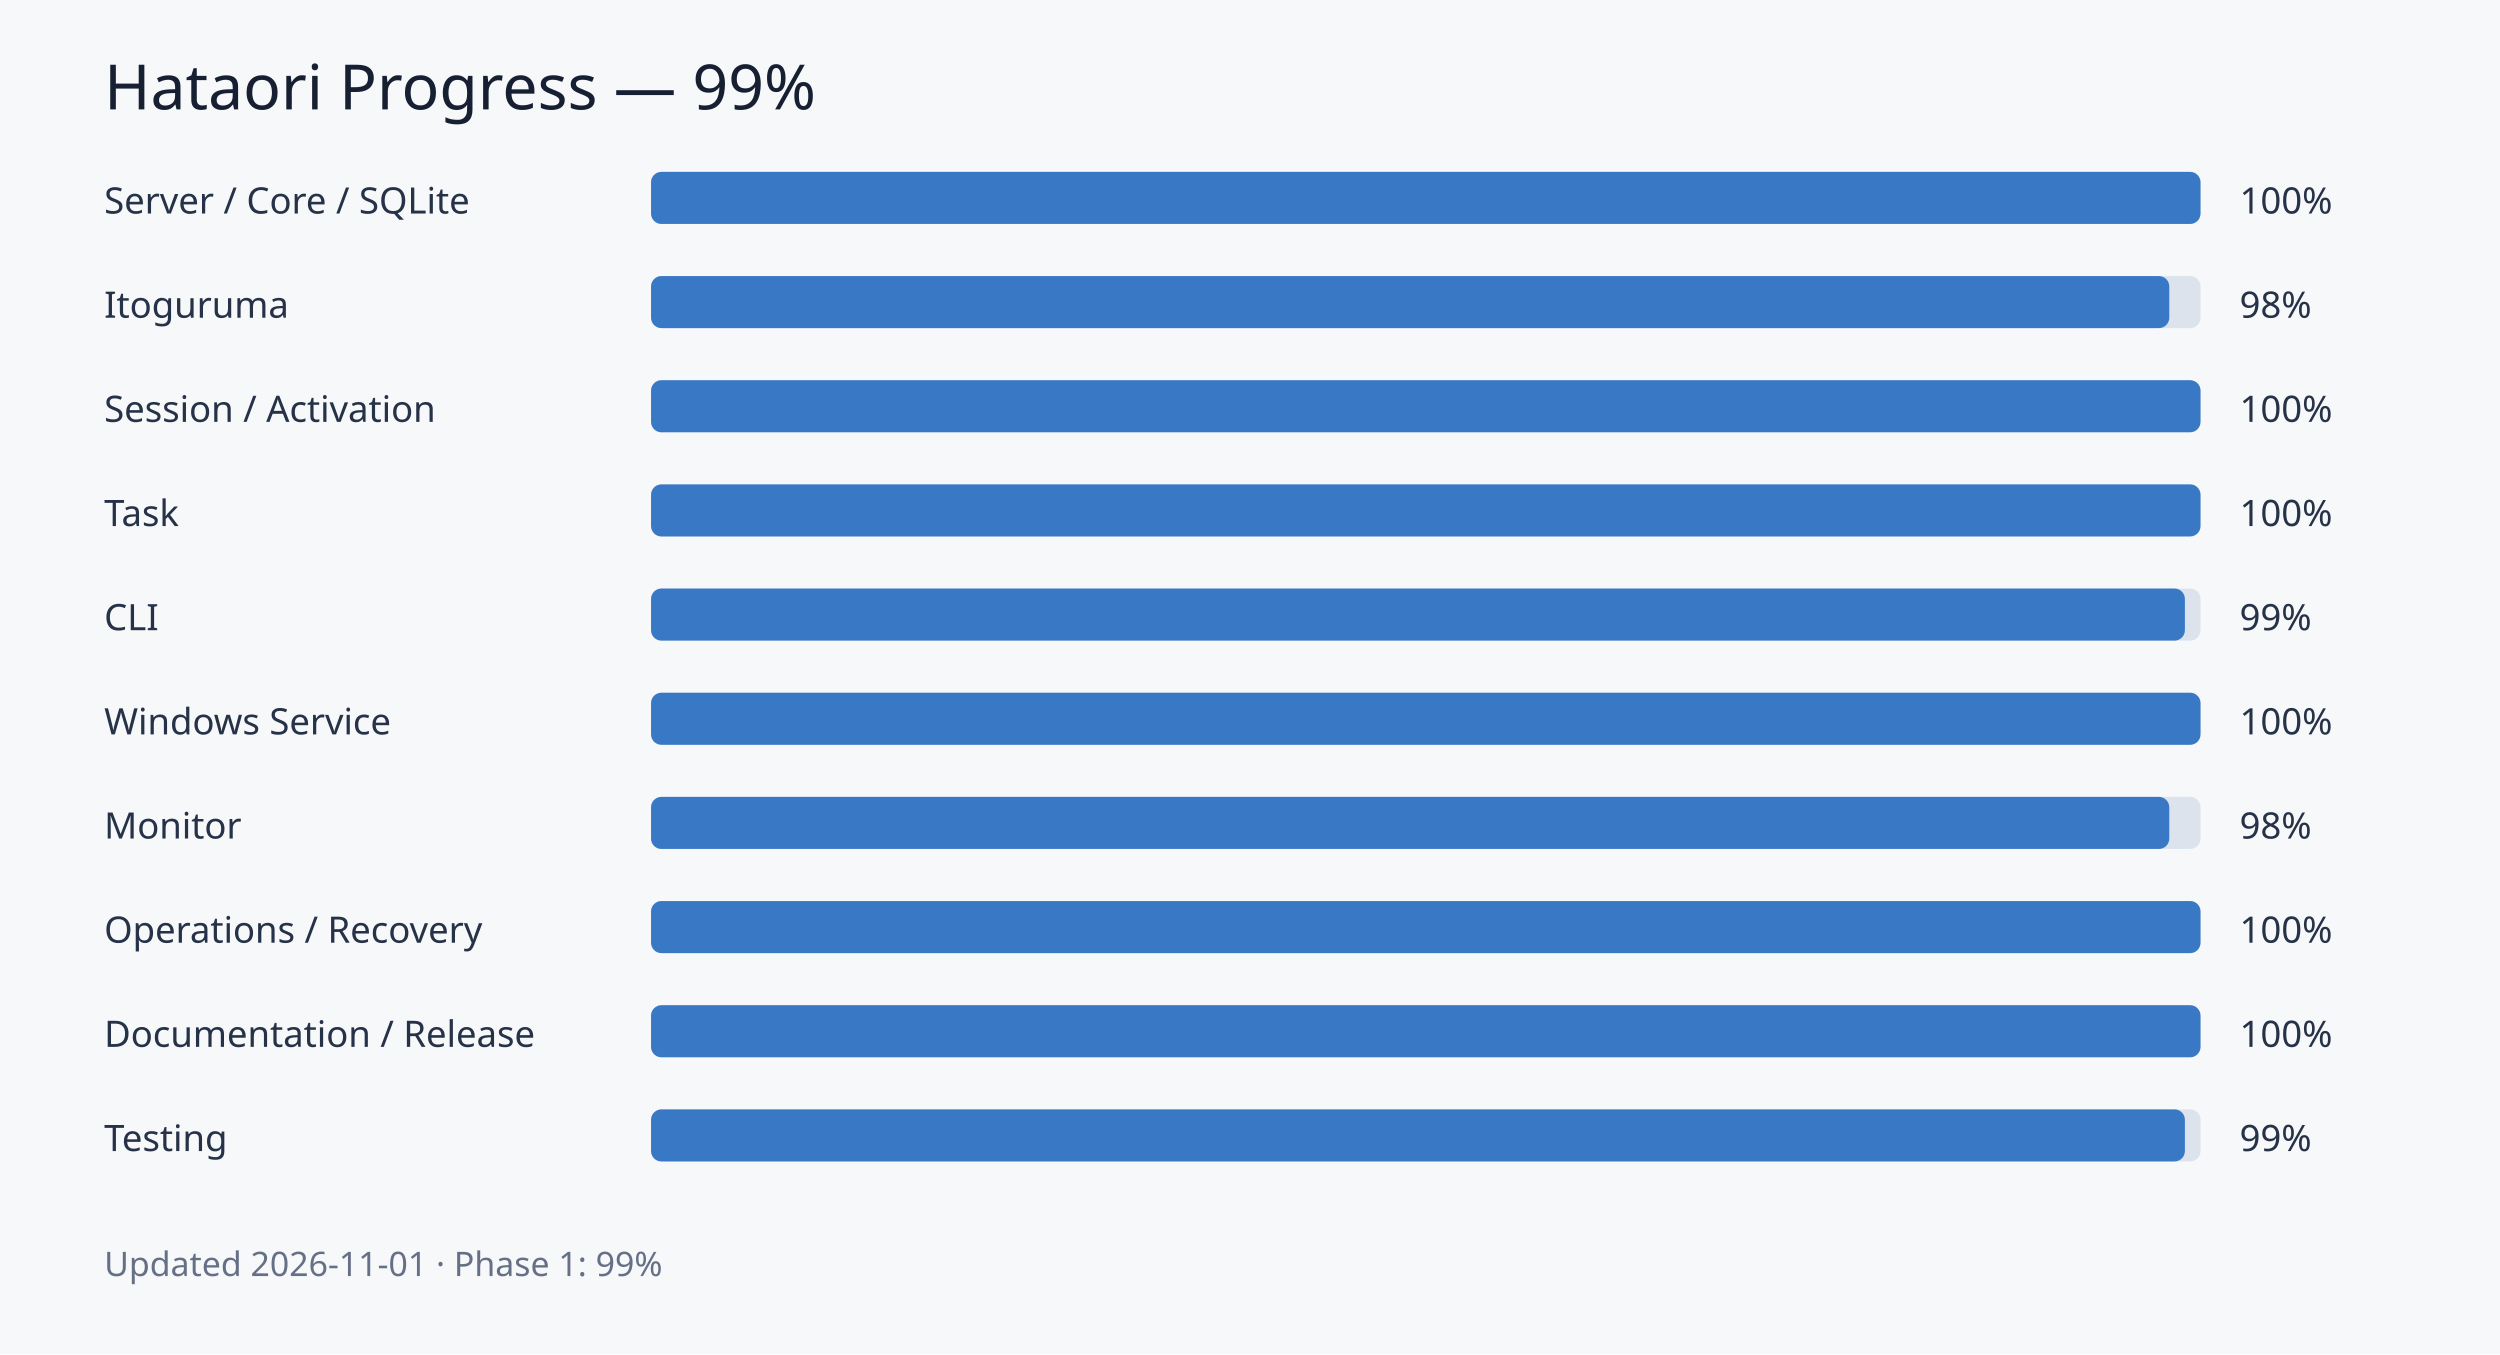
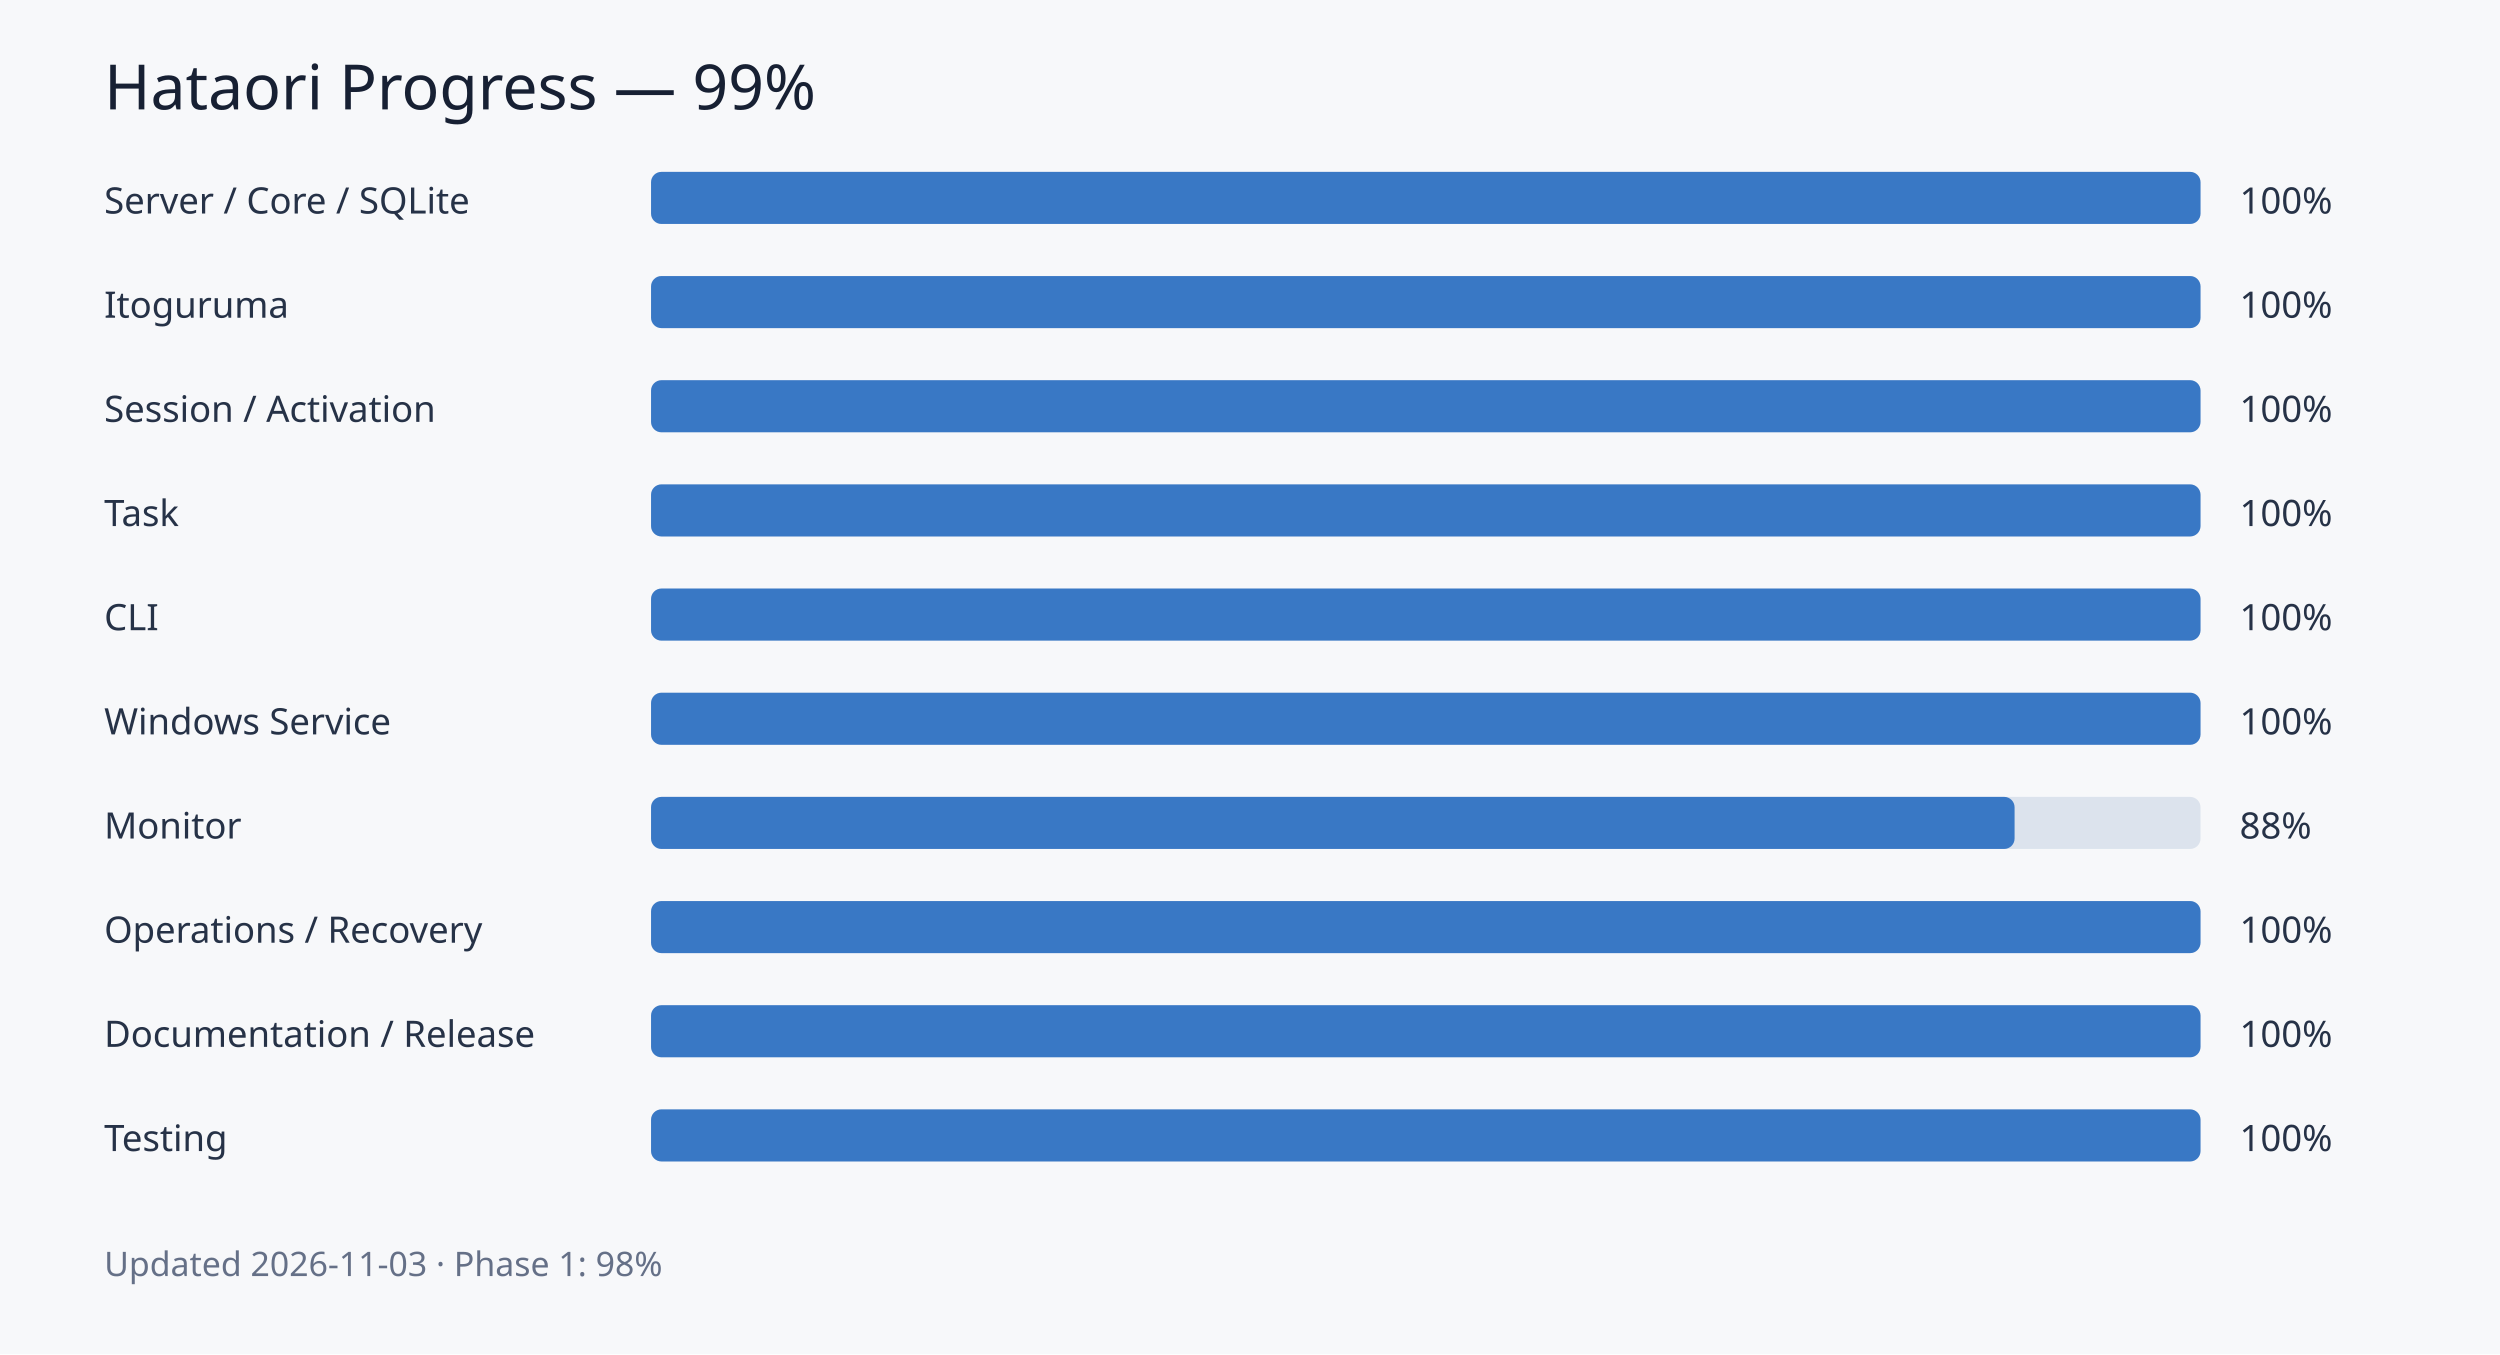
<svg xmlns="http://www.w3.org/2000/svg" width="960" height="520" viewBox="0 0 960 520">
  <rect width="960" height="520" fill="#f7f8fa" />
  <text x="40" y="42" font-family="Segoe UI, sans-serif" font-size="24" fill="#172033">Hataori Progress — 99%</text>
  <g font-family="Segoe UI, sans-serif" font-size="14" fill="#263247">
    <text x="40" y="82">Server / Core / SQLite</text>
    <rect x="250" y="66" width="595" height="20" rx="4" fill="#dce3ed" />
    <rect x="250" y="66" width="595" height="20" rx="4" fill="#3978c5" />
    <text x="860" y="82">100%</text>
    <text x="40" y="122">Itoguruma</text>
    <rect x="250" y="106" width="595" height="20" rx="4" fill="#dce3ed" />
-     <rect x="250" y="106" width="583" height="20" rx="4" fill="#3978c5" />
-     <text x="860" y="122">98%</text>
+     <rect x="250" y="106" width="595" height="20" rx="4" fill="#3978c5" />
+     <text x="860" y="122">100%</text>
    <text x="40" y="162">Session / Activation</text>
    <rect x="250" y="146" width="595" height="20" rx="4" fill="#dce3ed" />
    <rect x="250" y="146" width="595" height="20" rx="4" fill="#3978c5" />
    <text x="860" y="162">100%</text>
    <text x="40" y="202">Task</text>
    <rect x="250" y="186" width="595" height="20" rx="4" fill="#dce3ed" />
    <rect x="250" y="186" width="595" height="20" rx="4" fill="#3978c5" />
    <text x="860" y="202">100%</text>
    <text x="40" y="242">CLI</text>
    <rect x="250" y="226" width="595" height="20" rx="4" fill="#dce3ed" />
-     <rect x="250" y="226" width="589" height="20" rx="4" fill="#3978c5" />
-     <text x="860" y="242">99%</text>
+     <rect x="250" y="226" width="595" height="20" rx="4" fill="#3978c5" />
+     <text x="860" y="242">100%</text>
    <text x="40" y="282">Windows Service</text>
    <rect x="250" y="266" width="595" height="20" rx="4" fill="#dce3ed" />
    <rect x="250" y="266" width="595" height="20" rx="4" fill="#3978c5" />
    <text x="860" y="282">100%</text>
    <text x="40" y="322">Monitor</text>
    <rect x="250" y="306" width="595" height="20" rx="4" fill="#dce3ed" />
-     <rect x="250" y="306" width="583" height="20" rx="4" fill="#3978c5" />
-     <text x="860" y="322">98%</text>
+     <rect x="250" y="306" width="523.6" height="20" rx="4" fill="#3978c5" />
+     <text x="860" y="322">88%</text>
    <text x="40" y="362">Operations / Recovery</text>
    <rect x="250" y="346" width="595" height="20" rx="4" fill="#dce3ed" />
    <rect x="250" y="346" width="595" height="20" rx="4" fill="#3978c5" />
    <text x="860" y="362">100%</text>
    <text x="40" y="402">Documentation / Release</text>
    <rect x="250" y="386" width="595" height="20" rx="4" fill="#dce3ed" />
    <rect x="250" y="386" width="595" height="20" rx="4" fill="#3978c5" />
    <text x="860" y="402">100%</text>
    <text x="40" y="442">Testing</text>
    <rect x="250" y="426" width="595" height="20" rx="4" fill="#dce3ed" />
-     <rect x="250" y="426" width="589" height="20" rx="4" fill="#3978c5" />
-     <text x="860" y="442">99%</text>
+     <rect x="250" y="426" width="595" height="20" rx="4" fill="#3978c5" />
+     <text x="860" y="442">100%</text>
  </g>
-   <text x="40" y="490" font-family="Segoe UI, sans-serif" font-size="13" fill="#657087">Updated 2026-11-01 · Phase 1: 99%</text>
+   <text x="40" y="490" font-family="Segoe UI, sans-serif" font-size="13" fill="#657087">Updated 2026-11-03 · Phase 1: 98%</text>
</svg>
